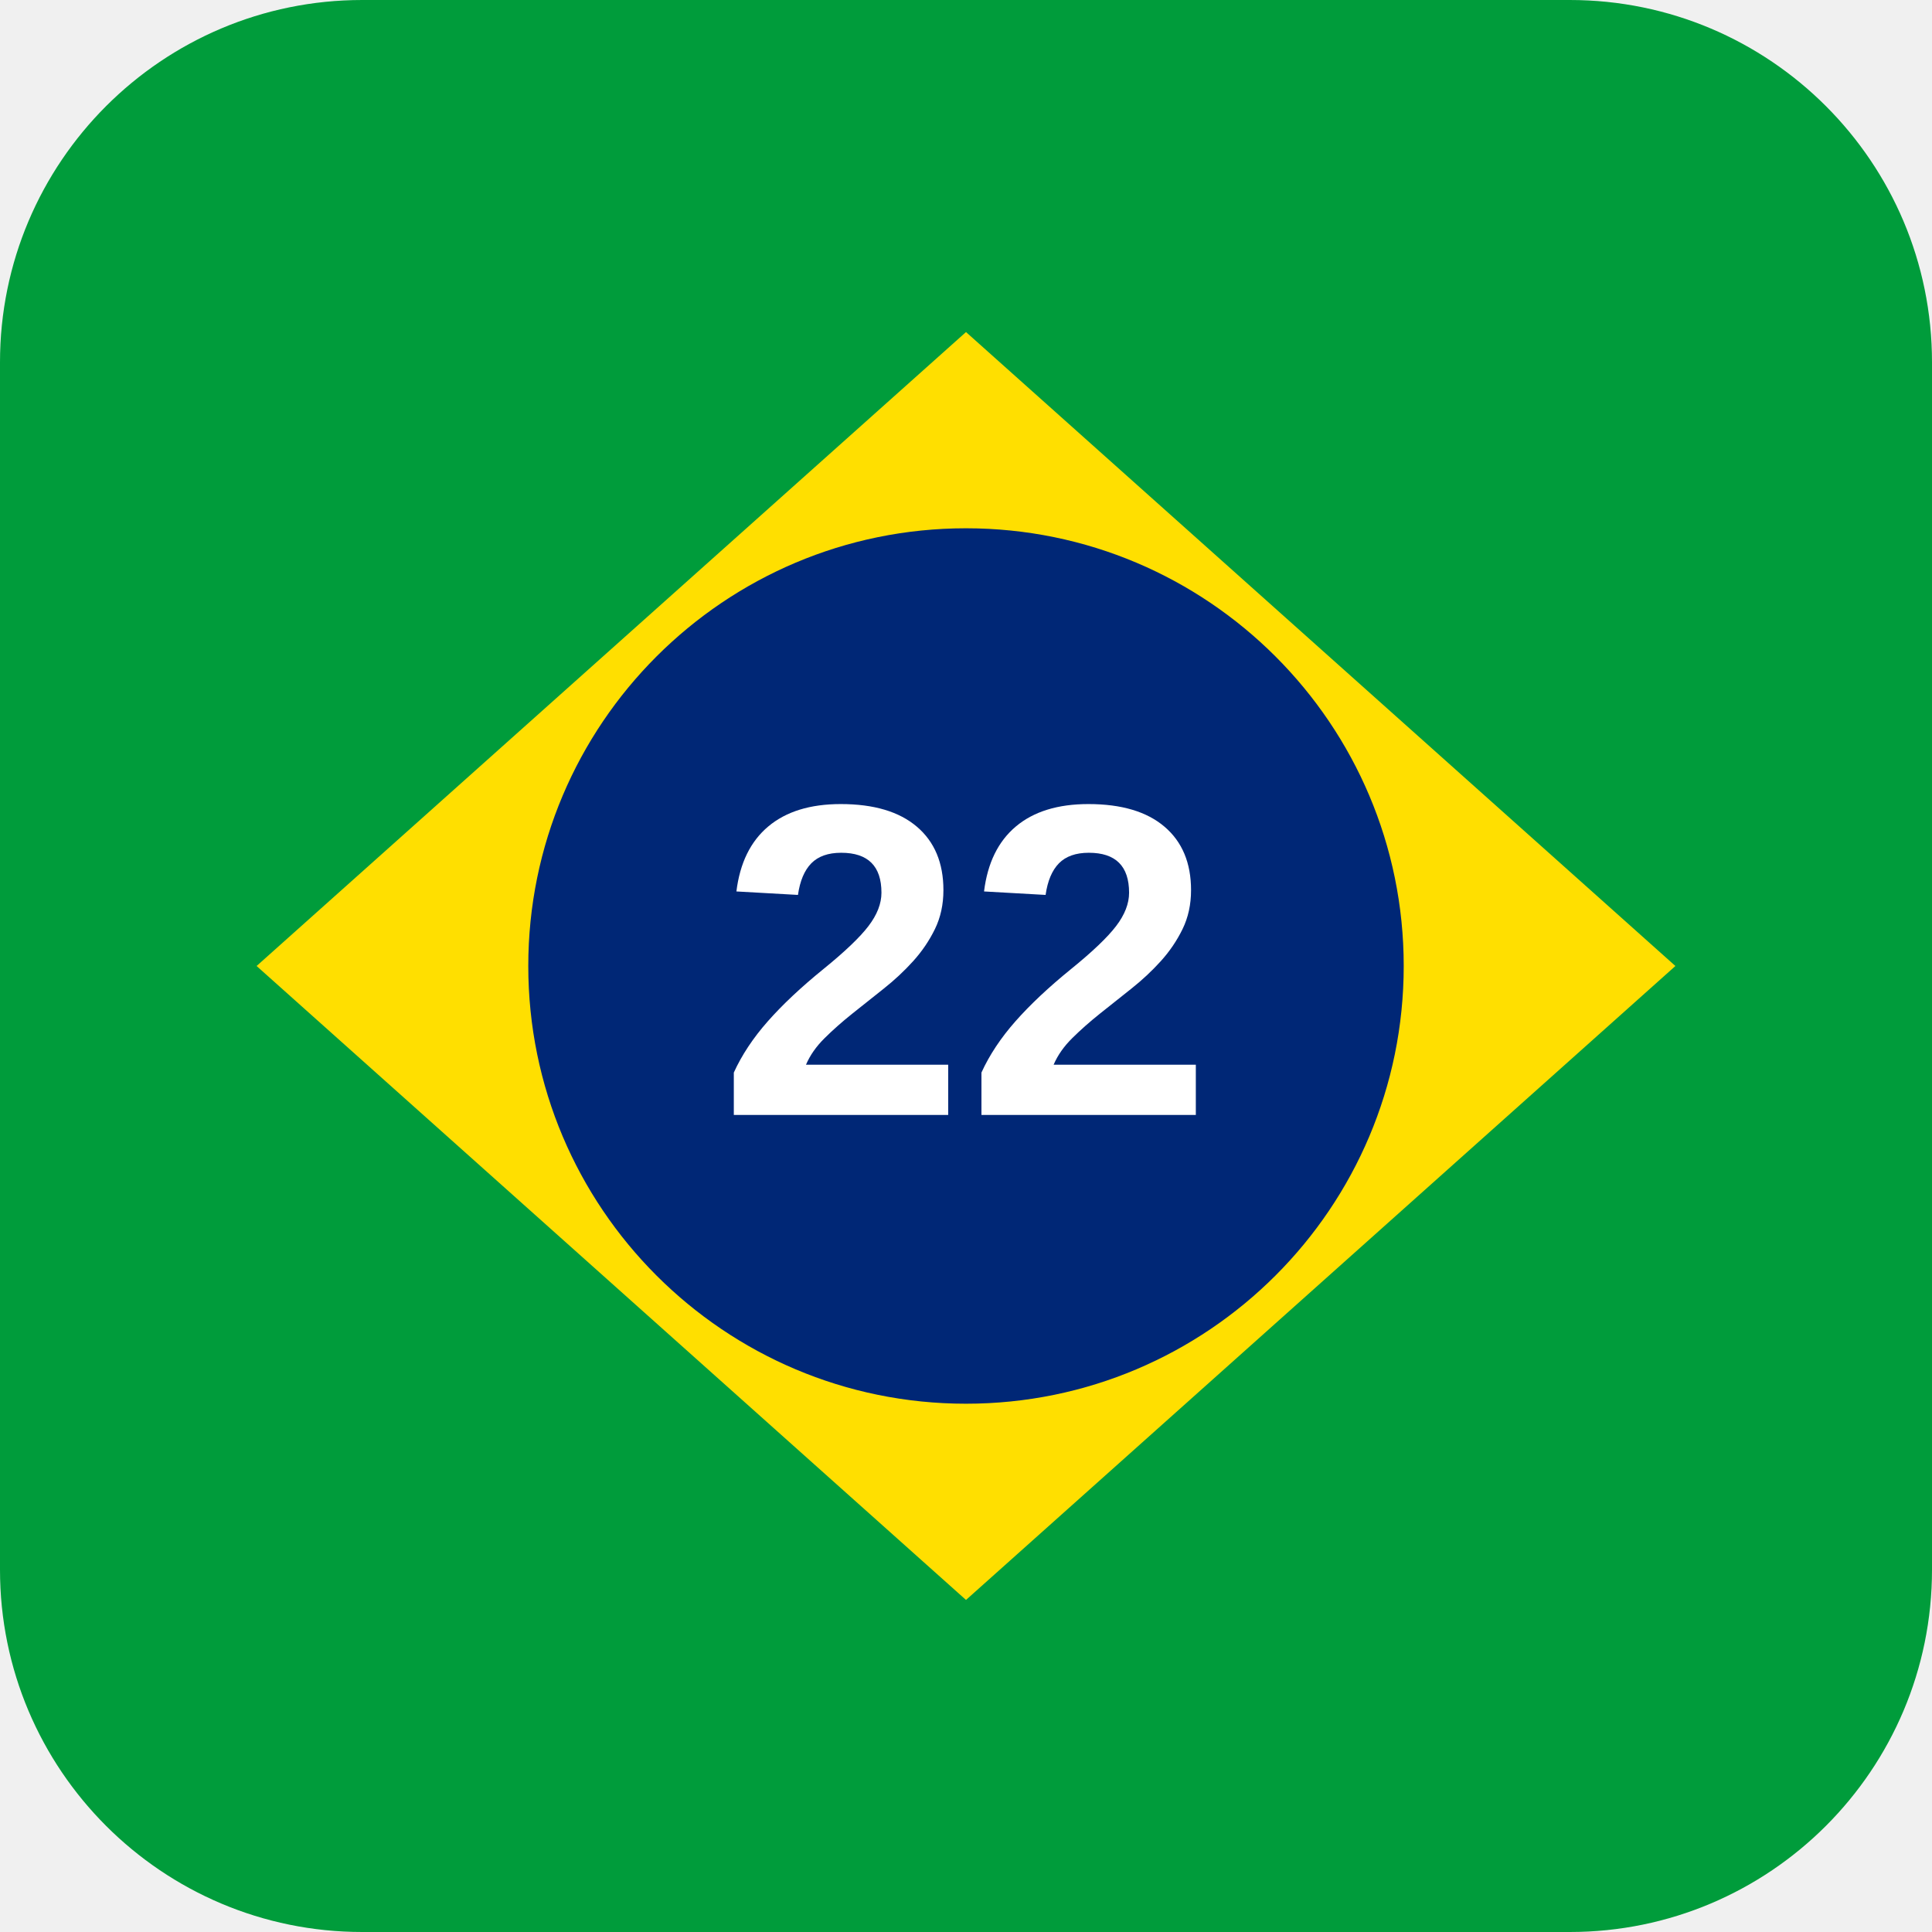
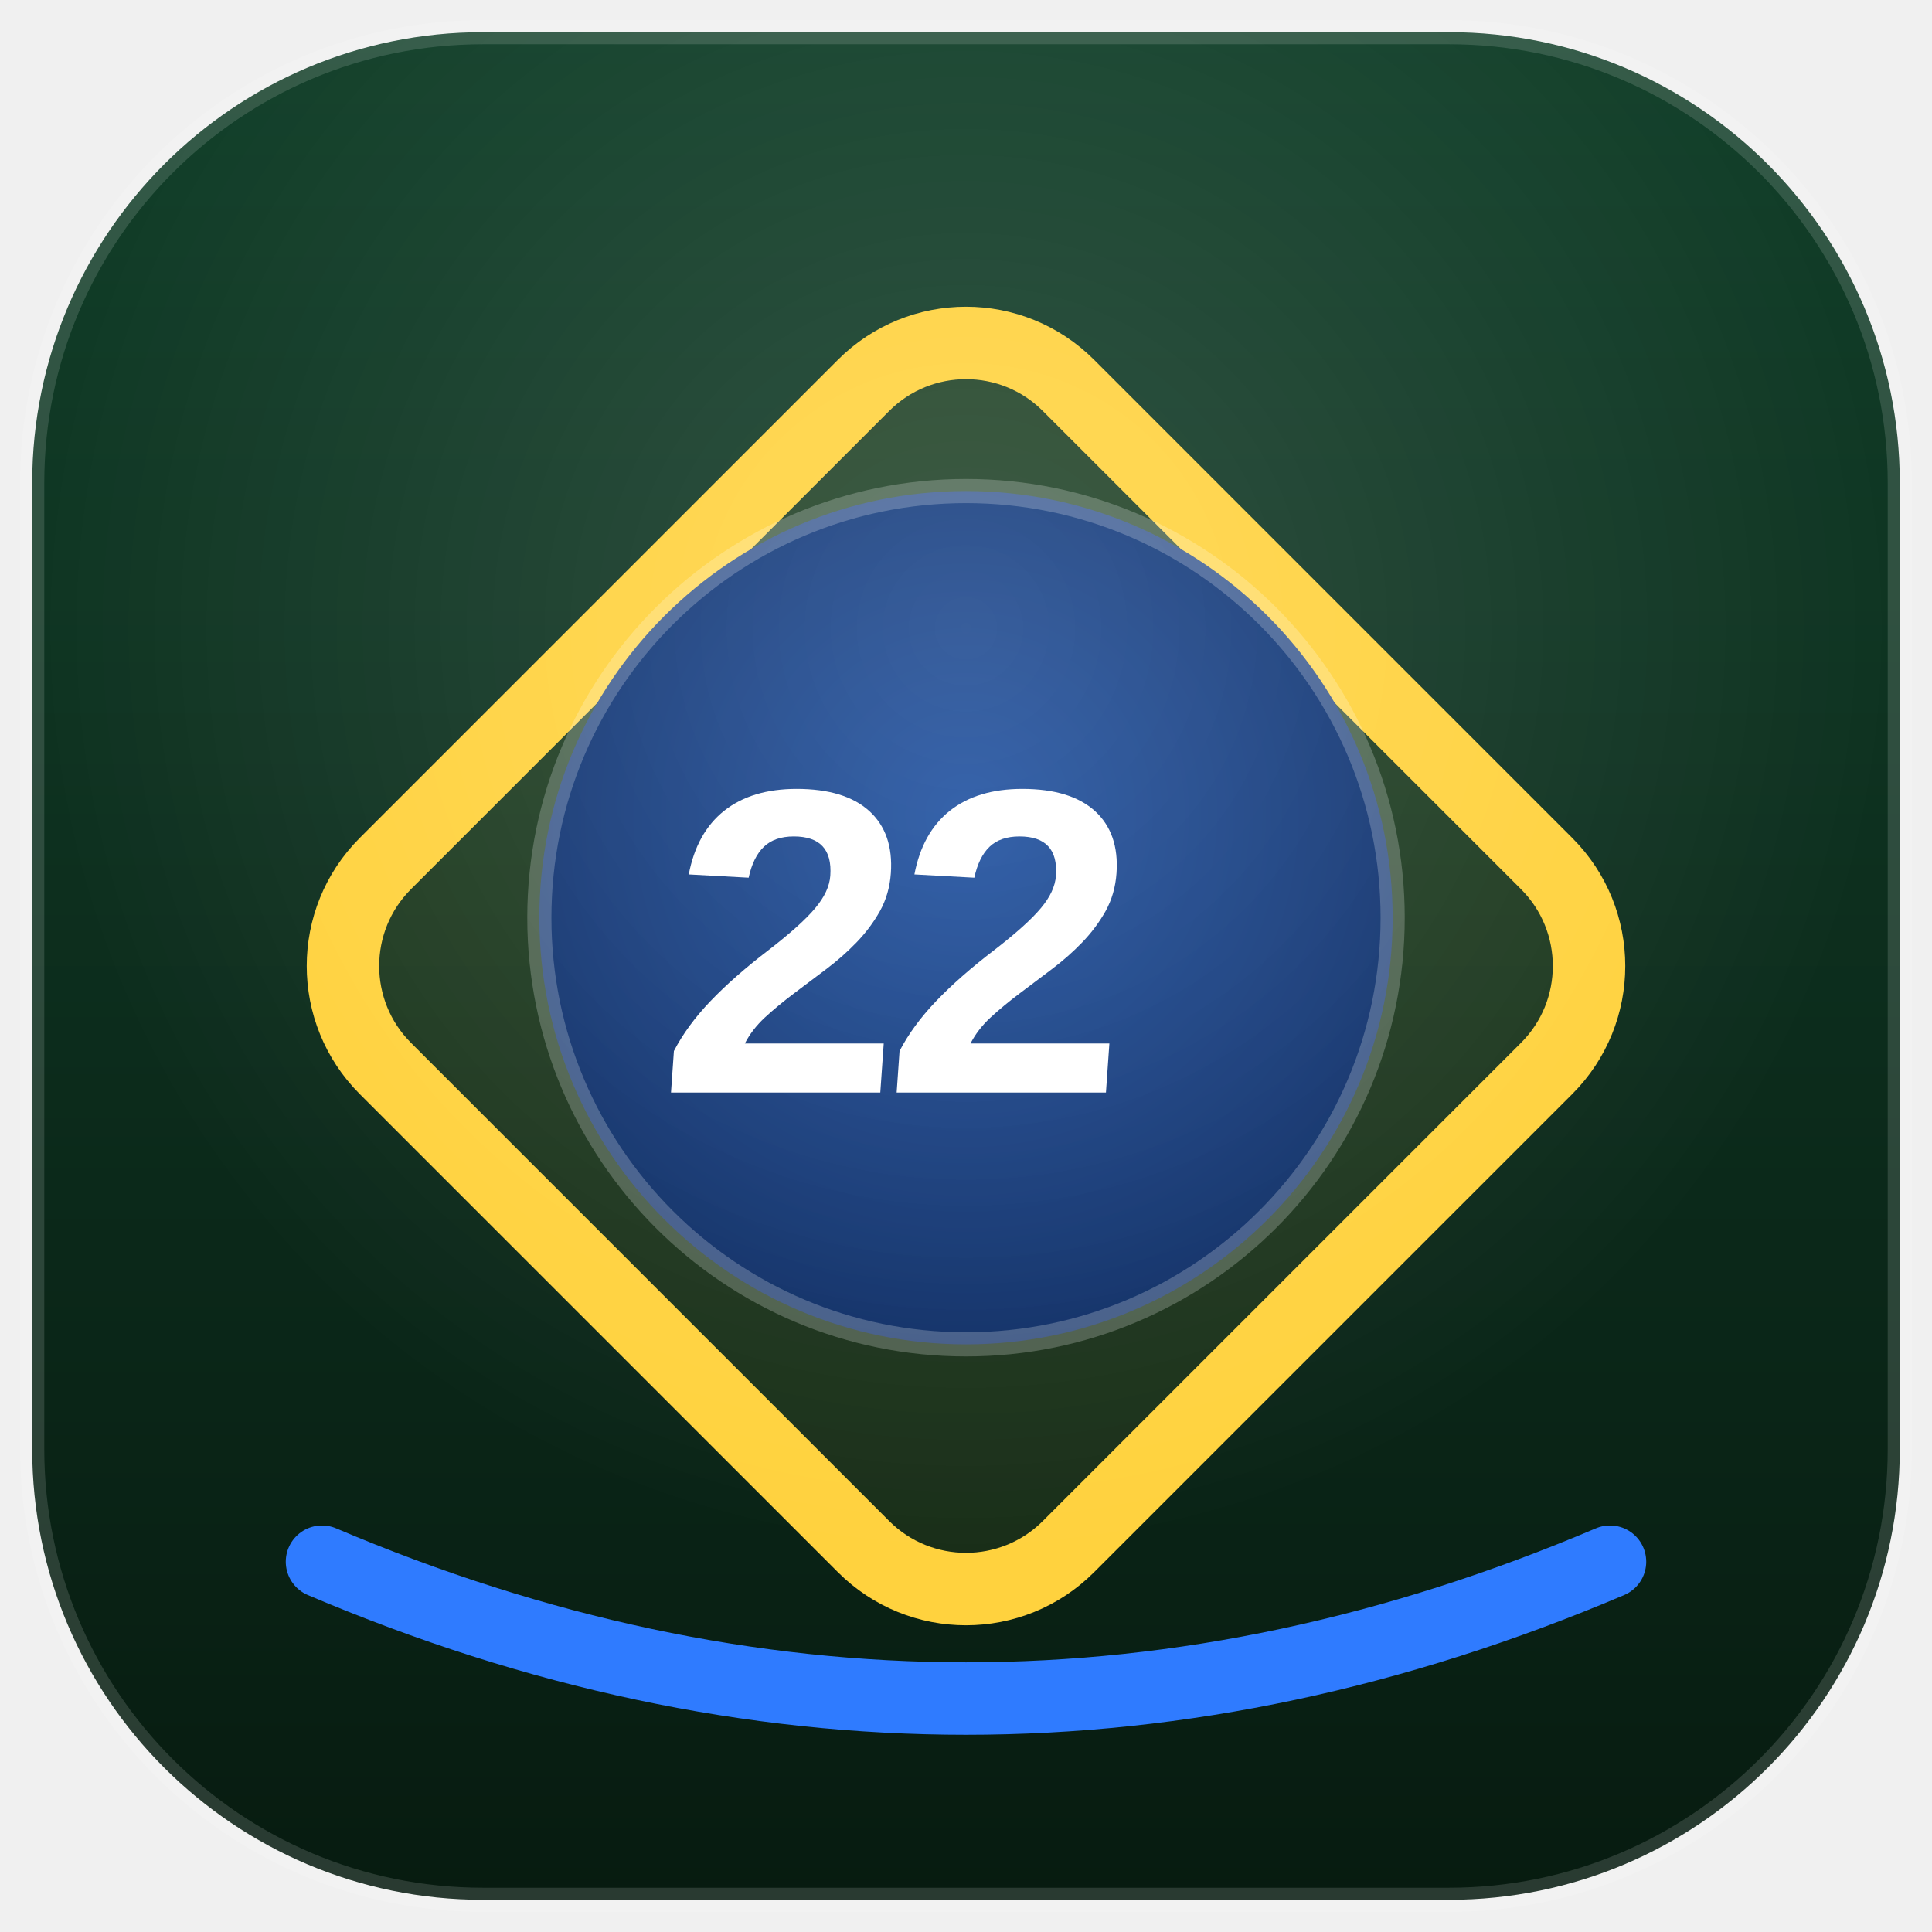
- <svg xmlns="http://www.w3.org/2000/svg" viewBox="0 0 512 512">
-   <rect width="512" height="512" rx="96" fill="#009C3B" />
-   <polygon points="256,88 444,256 256,424 68,256" fill="#FFDF00" />
-   <circle cx="256" cy="256" r="116" fill="#002776" />
-   <text x="256" y="262" font-family="Arial Black,Arial,sans-serif" font-size="118" font-weight="900" fill="#ffffff" text-anchor="middle" dominant-baseline="middle">22</text>
+ <svg xmlns="http://www.w3.org/2000/svg" viewBox="0 0 120 120">
+   <defs>
+     <linearGradient id="g" x1="0" y1="0" x2="0" y2="1">
+       <stop offset="0" stop-color="#12402a" />
+       <stop offset="1" stop-color="#071b10" />
+     </linearGradient>
+     <radialGradient id="v" cx=".5" cy=".32" r=".9">
+       <stop offset="0" stop-color="#ffffff" stop-opacity=".14" />
+       <stop offset=".55" stop-color="#ffffff" stop-opacity="0" />
+     </radialGradient>
+     <radialGradient id="b" cx=".5" cy=".38" r=".85">
+       <stop offset="0" stop-color="#1c4fa0" />
+       <stop offset="1" stop-color="#0a2250" />
+     </radialGradient>
+   </defs>
+   <rect x="2" y="2" width="116" height="116" rx="28" fill="url(#g)" stroke="rgba(255,255,255,.14)" stroke-width="1.5" />
+   <rect x="30" y="30" width="60" height="60" rx="9" transform="rotate(45 60 60)" fill="rgba(255,210,62,.07)" stroke="#ffd23e" stroke-width="4.5" />
+   <circle cx="60" cy="57" r="26.5" fill="url(#b)" stroke="rgba(255,255,255,.22)" stroke-width="1.5" />
+   <text x="60" y="58.5" text-anchor="middle" dominant-baseline="central" font-family="'Space Grotesk','Arial Black',Arial,sans-serif" font-size="27" font-weight="700" fill="#ffffff" transform="skewX(-4)" letter-spacing="-1">22</text>
+   <path d="M20 97 Q60 114 100 97" fill="none" stroke="#2f7bff" stroke-width="4.5" stroke-linecap="round" />
+   <rect x="2" y="2" width="116" height="116" rx="28" fill="url(#v)" />
</svg>
